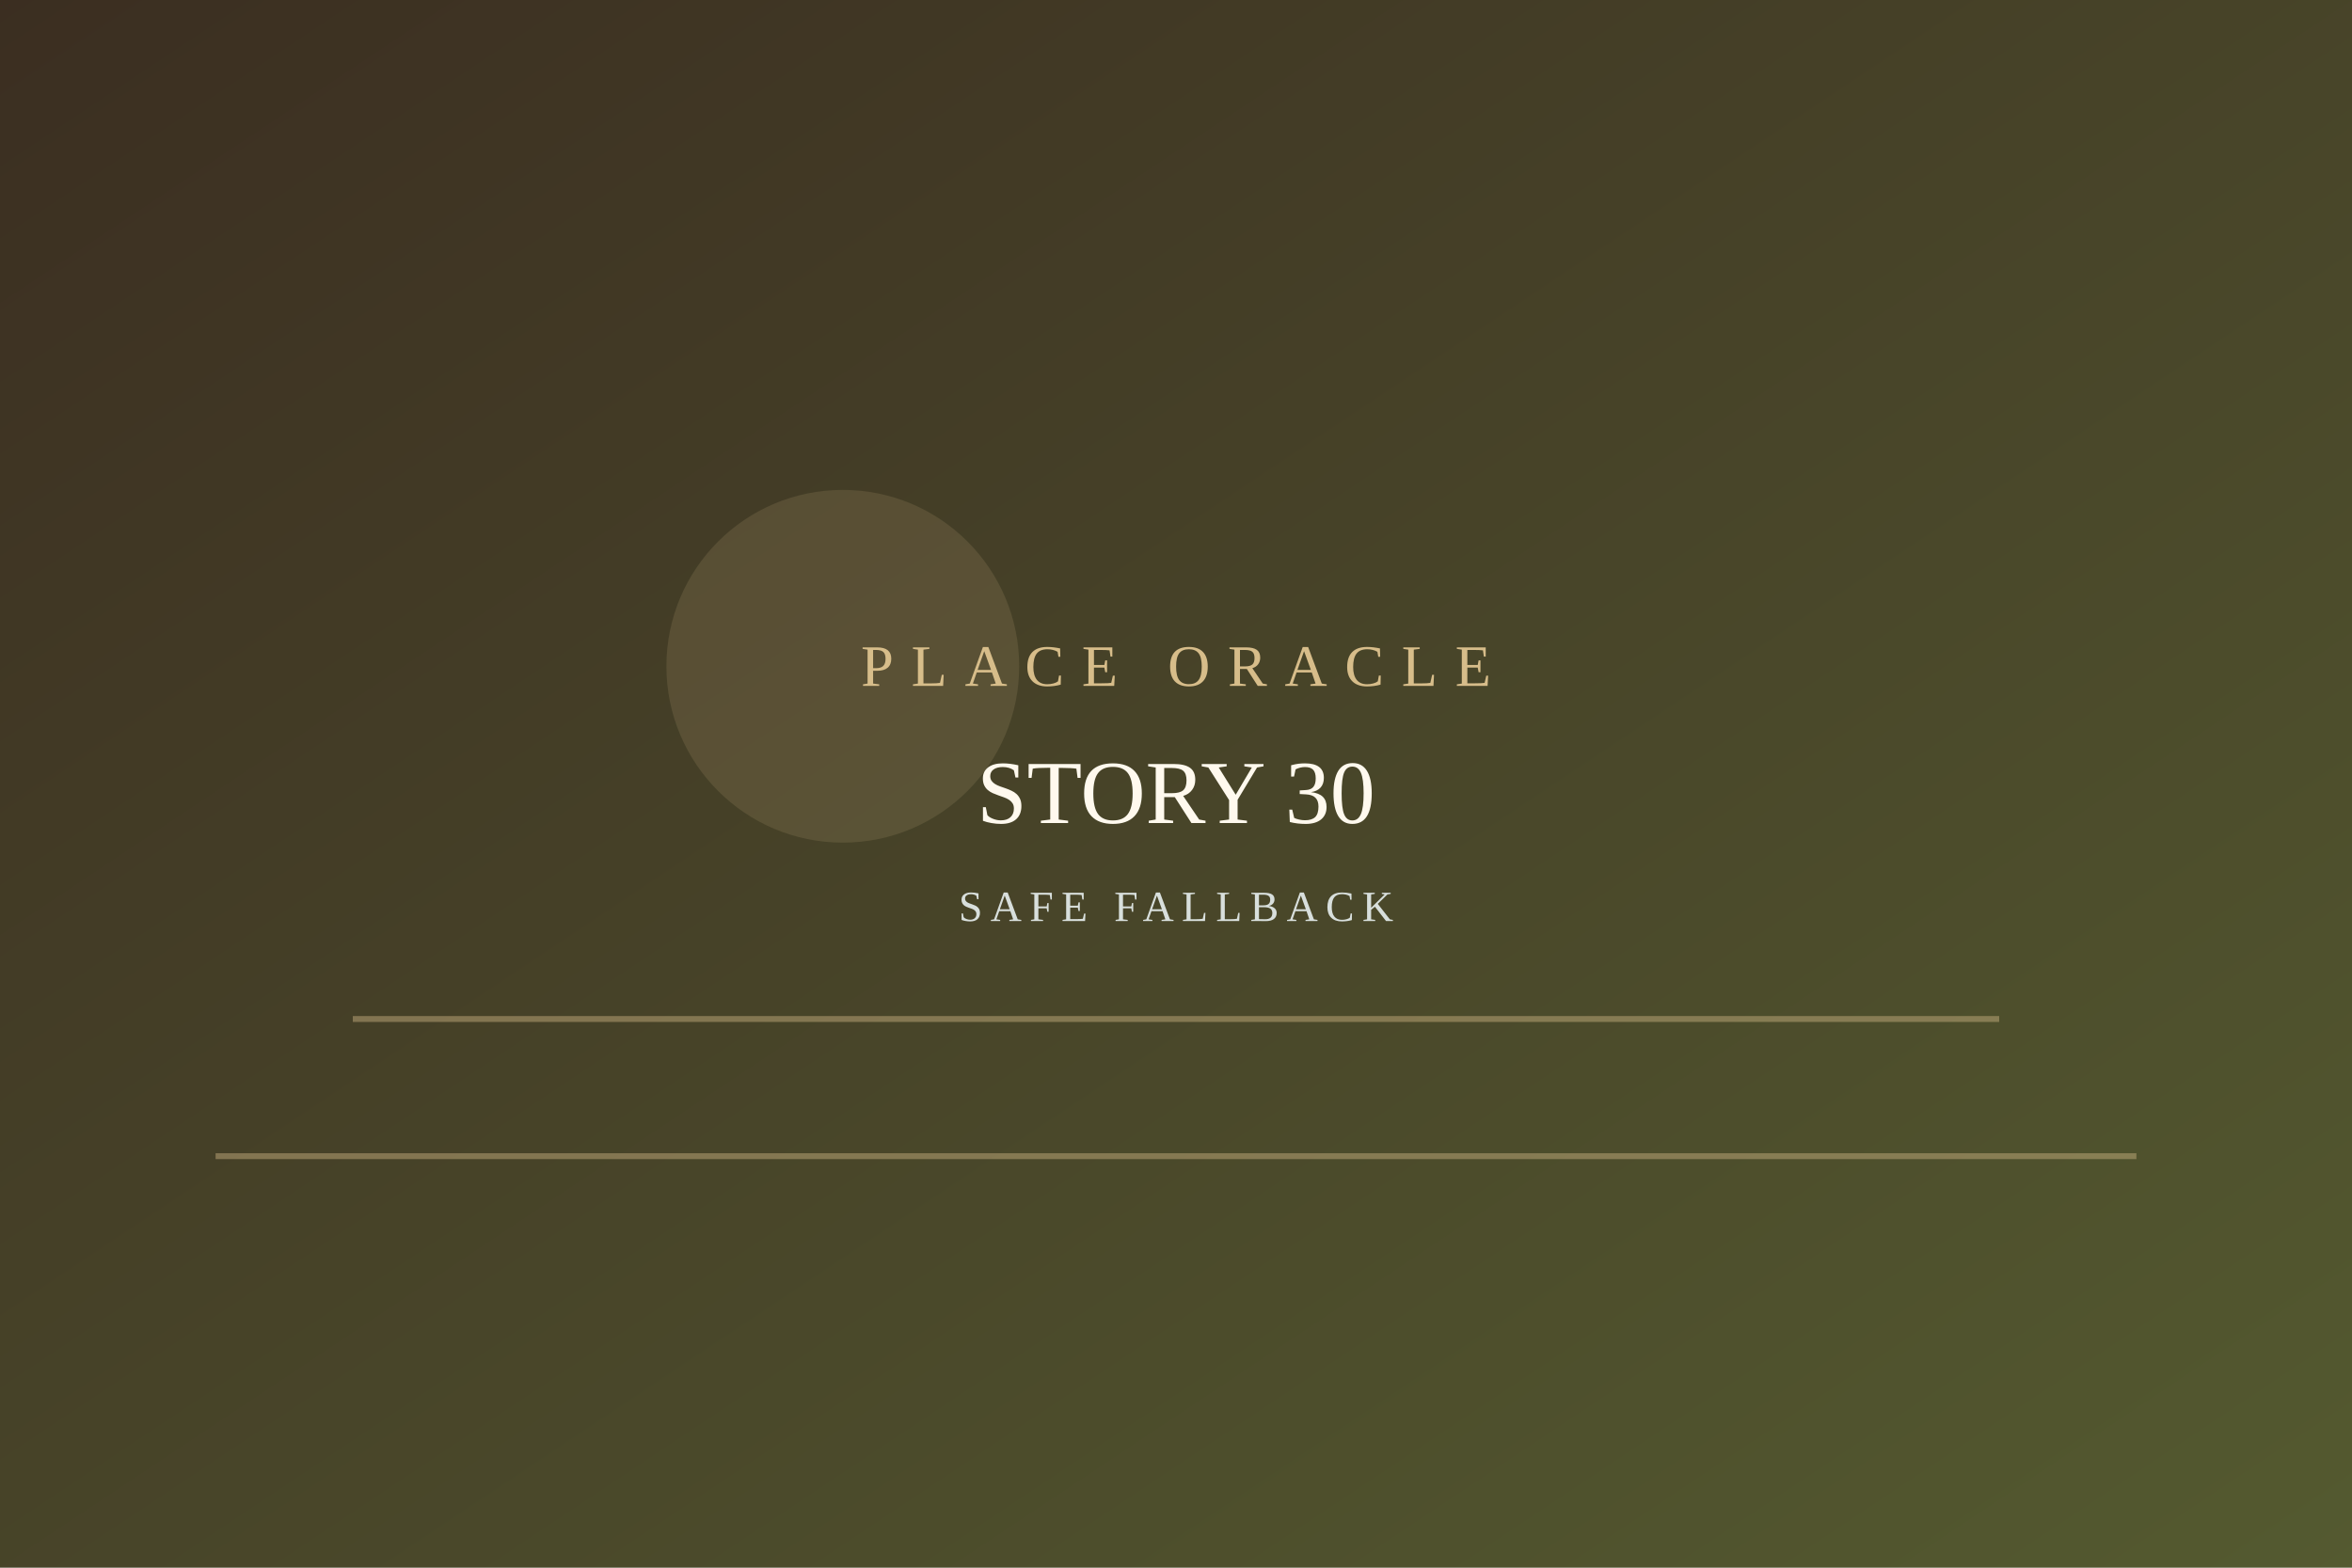
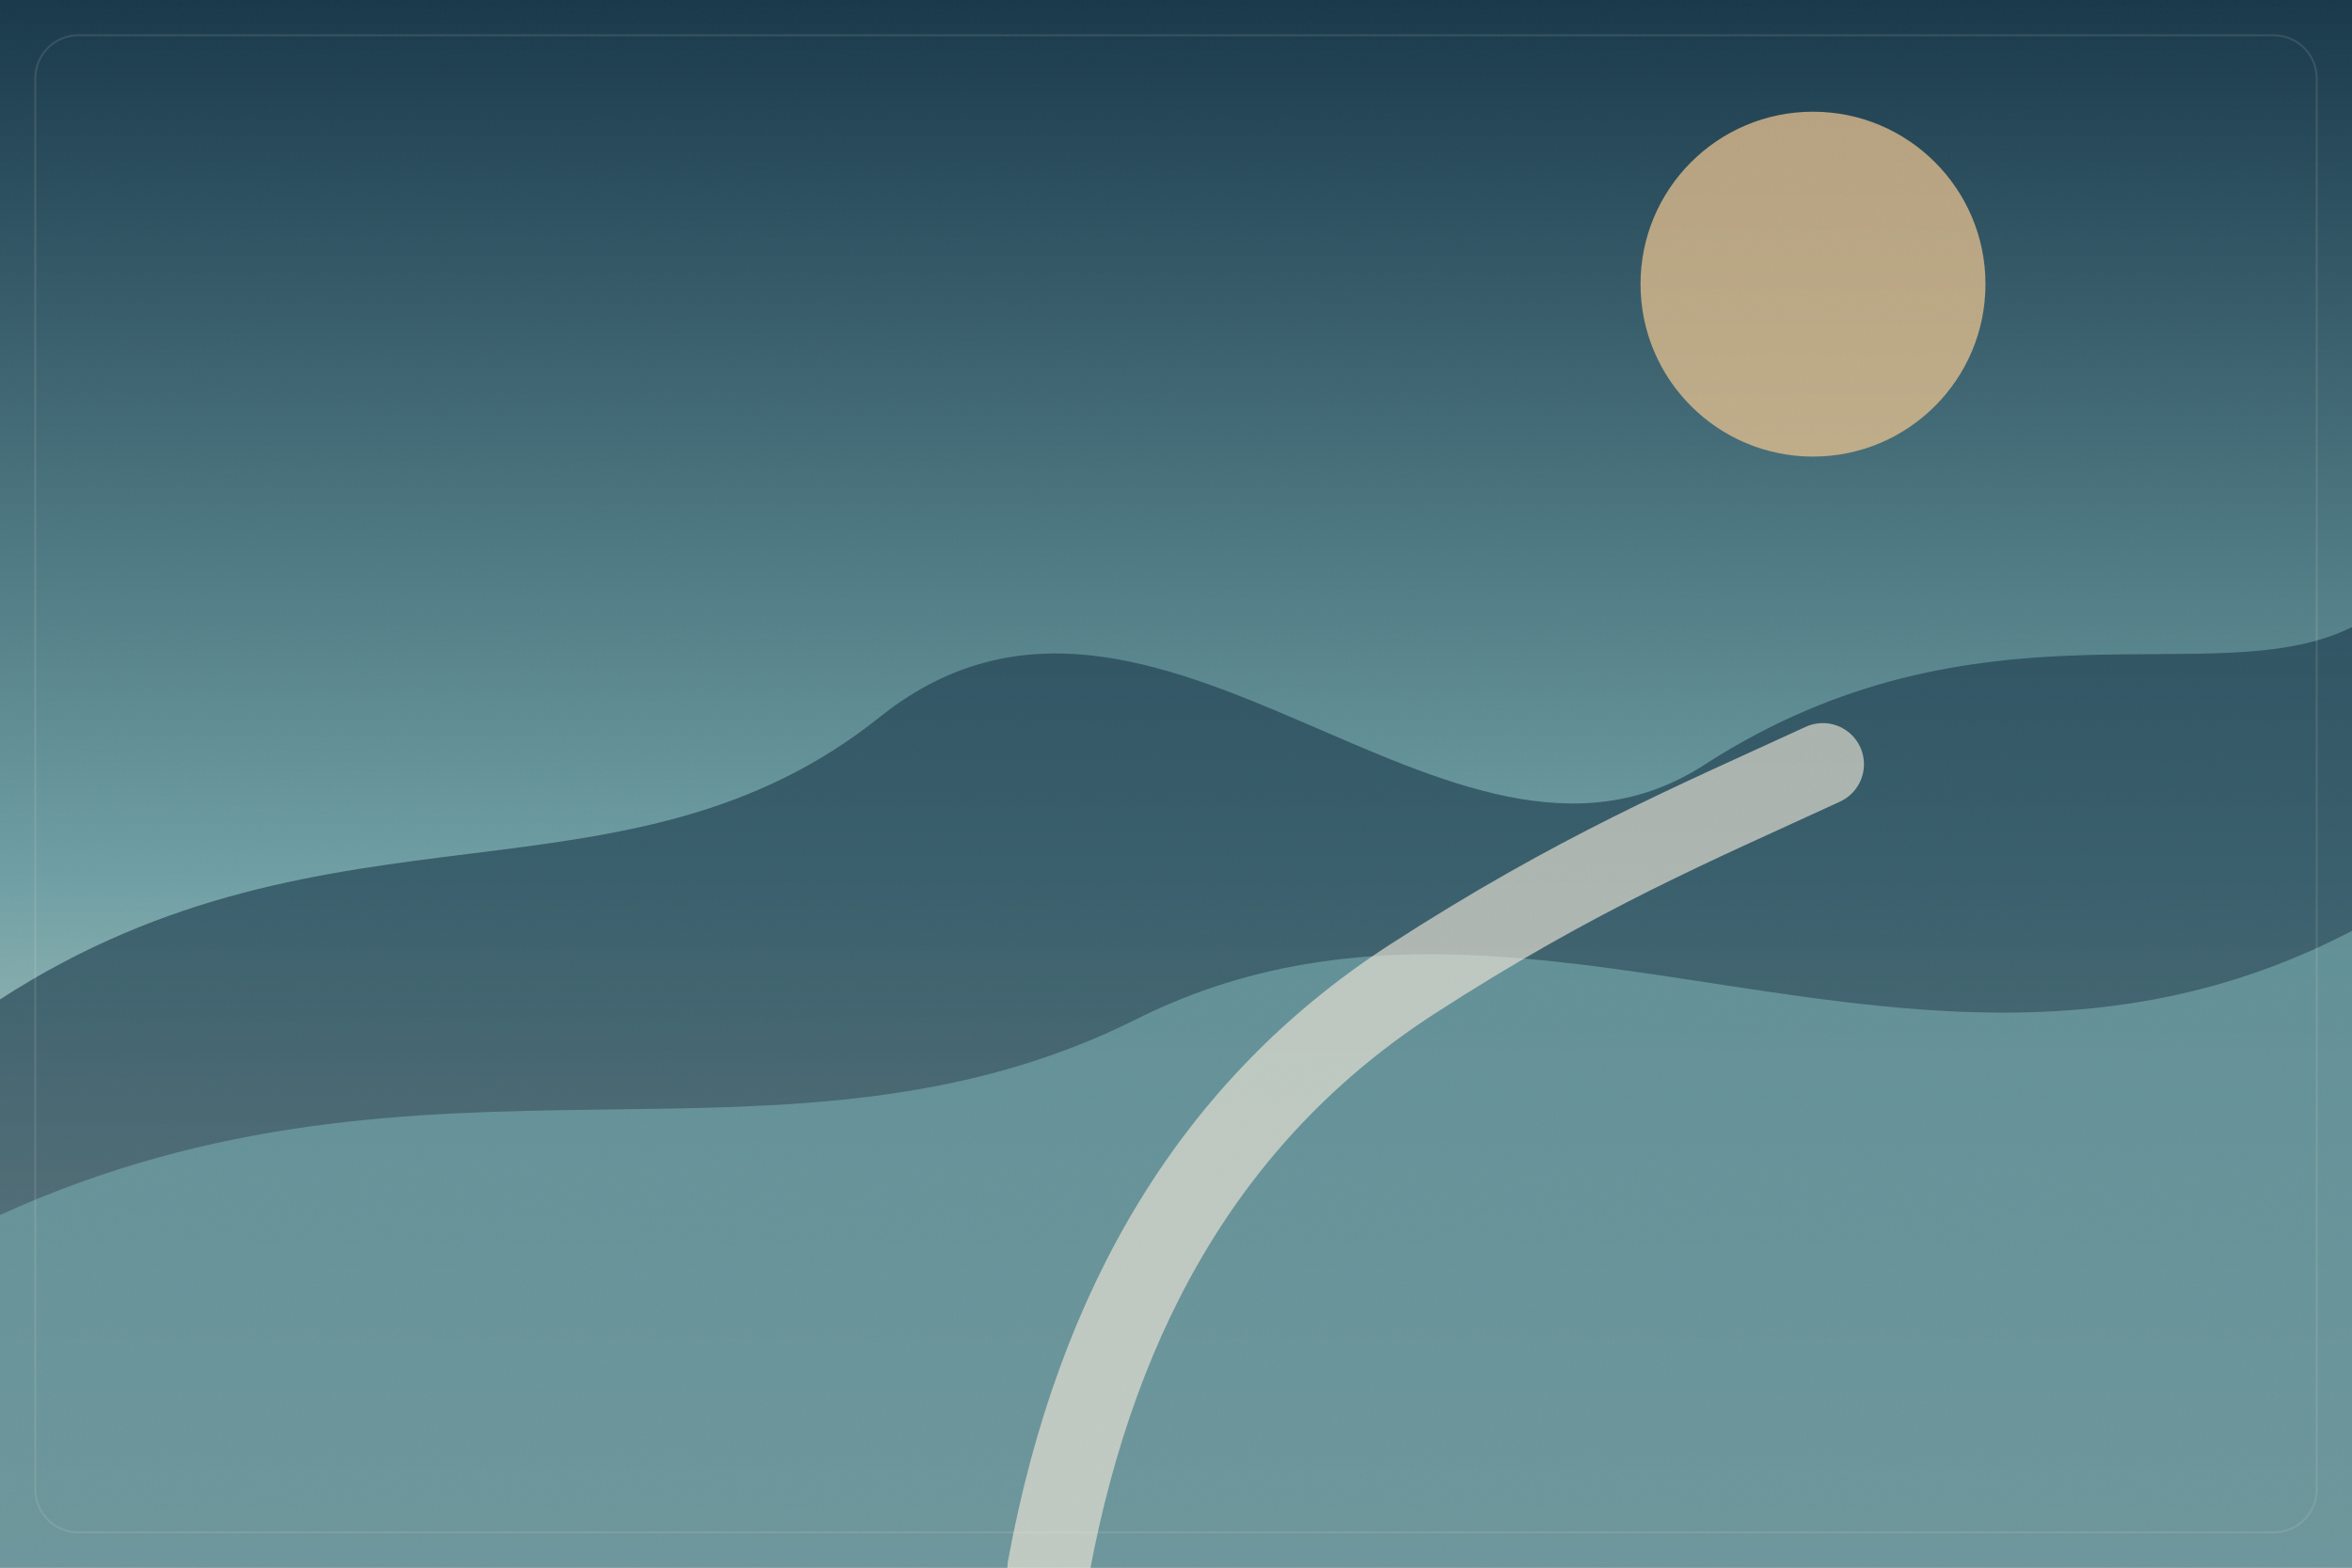
- <svg xmlns="http://www.w3.org/2000/svg" viewBox="0 0 1200 800" role="img" aria-labelledby="t d">
+ <svg xmlns="http://www.w3.org/2000/svg" viewBox="0 0 1200 800" role="img" aria-label="朝の光が差す静かな住宅街">
  <defs>
-     <linearGradient id="g" x1="0" y1="0" x2="1" y2="1">
-       <stop stop-color="hsl(30 28% 18%)" />
-       <stop offset="1" stop-color="hsl(68 30% 27%)" />
+     <linearGradient id="s" x2="0" y2="1">
+       <stop stop-color="#18384a" />
+       <stop offset=".56" stop-color="#6f9fa4" />
+       <stop offset="1" stop-color="#f3ead9" />
    </linearGradient>
+     <linearGradient id="w" x2="0" y2="1">
+       <stop stop-color="#6f9fa4" />
+       <stop offset="1" stop-color="#18384a" />
+     </linearGradient>
+     <filter id="g">
+       <feTurbulence type="fractalNoise" baseFrequency=".8" numOctaves="2" seed="30" />
+       <feComponentTransfer>
+         <feFuncA type="table" tableValues="0 .035" />
+       </feComponentTransfer>
+     </filter>
  </defs>
-   <rect width="1200" height="800" fill="url(#g)" />
-   <circle cx="430" cy="340" r="90" fill="#d7bd8a" opacity=".14" />
-   <path d="M110 590H1090M180 520H1020" stroke="#d7bd8a" stroke-width="3" opacity=".42" />
-   <text x="600" y="350" text-anchor="middle" fill="#d7bd8a" font-size="30" letter-spacing="9">PLACE ORACLE</text>
-   <text x="600" y="420" text-anchor="middle" fill="#fff9ee" font-size="46">STORY 30</text>
-   <text x="600" y="470" text-anchor="middle" fill="#d8dfdc" font-size="22" letter-spacing="4">SAFE FALLBACK</text>
+   <rect width="1200" height="800" fill="url(#s)" />
+   <circle cx="925" cy="145" r="88" fill="#e9c28f" opacity=".74" />
+   <path d="M0 510C170 400 320 470 450 365C590 255 740 475 870 390C1010 300 1130 355 1200 320V800H0Z" fill="#18384a" opacity=".62" />
+   <path d="M0 620C220 520 400 610 580 520C780 420 980 590 1200 475V800H0Z" fill="#6f9fa4" opacity=".76" />
+   <path d="M535 800C560 665 620 565 720 500C805 445 865 420 930 390" fill="none" stroke="#f3ead9" stroke-opacity=".62" stroke-width="42" stroke-linecap="round" />
+   <rect width="1200" height="800" filter="url(#g)" opacity=".4" />
+   <rect x="18" y="18" width="1164" height="764" rx="22" fill="none" stroke="#f3ead9" stroke-opacity=".12" />
</svg>
